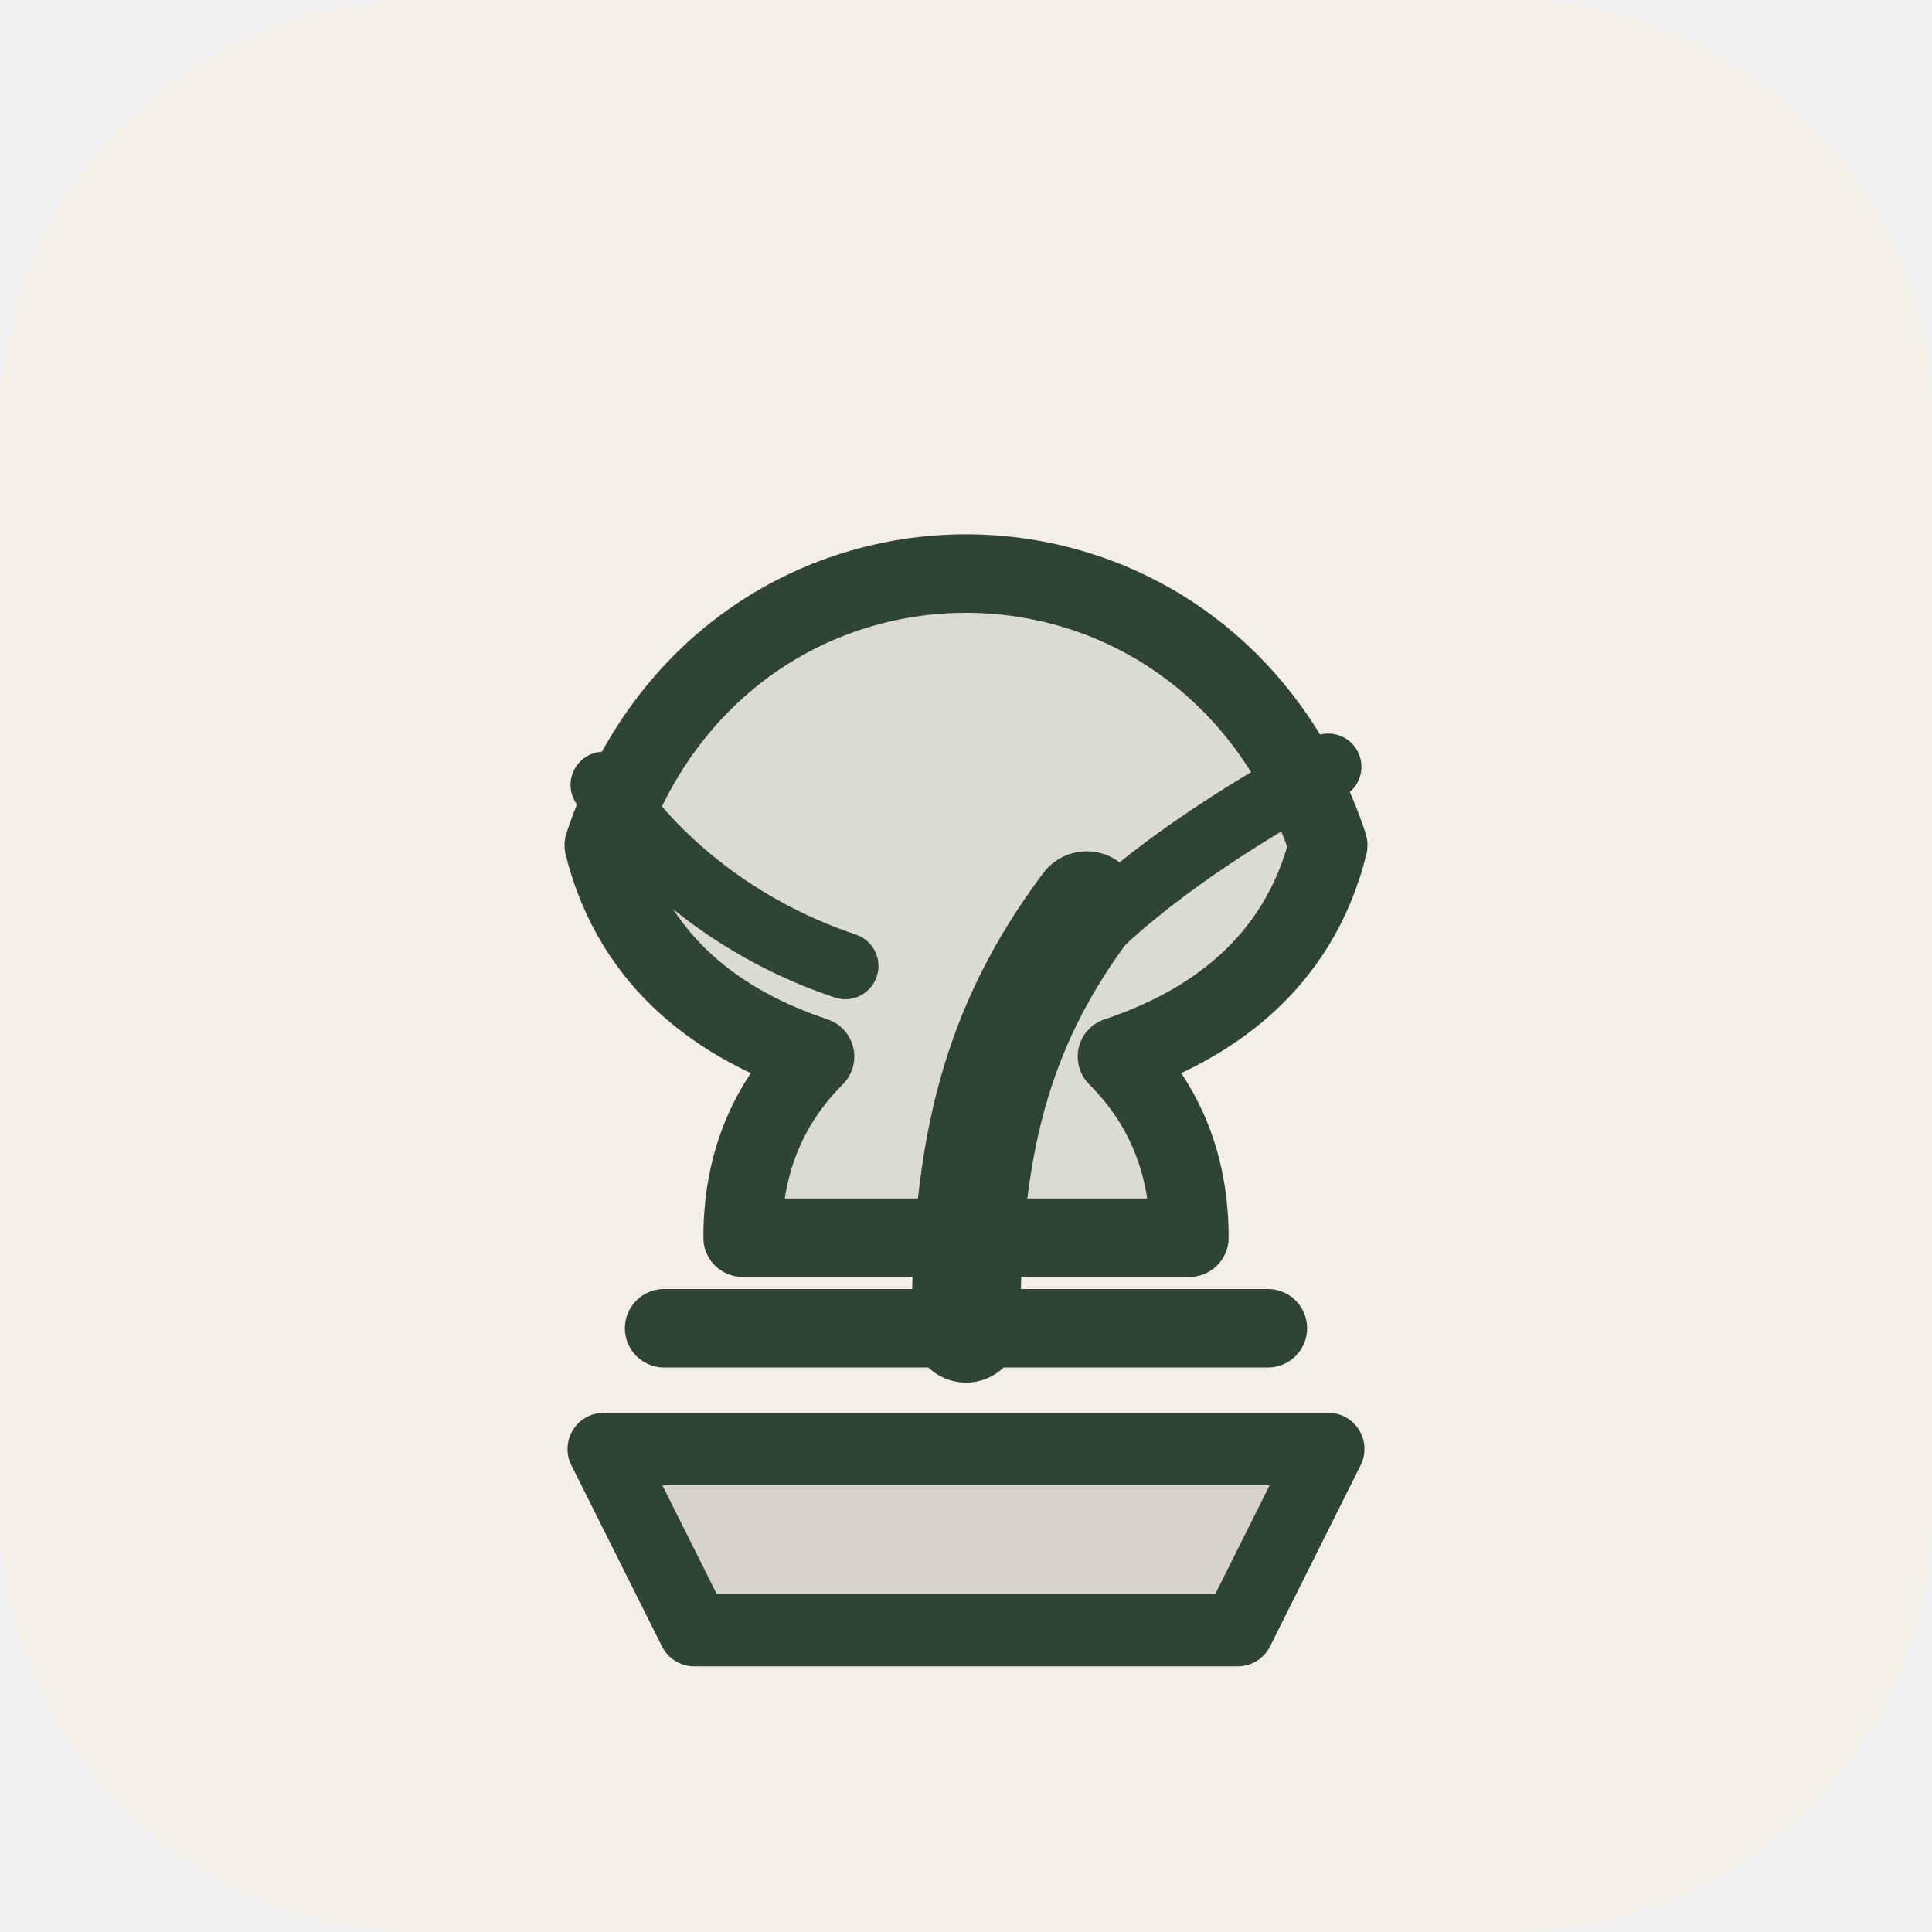
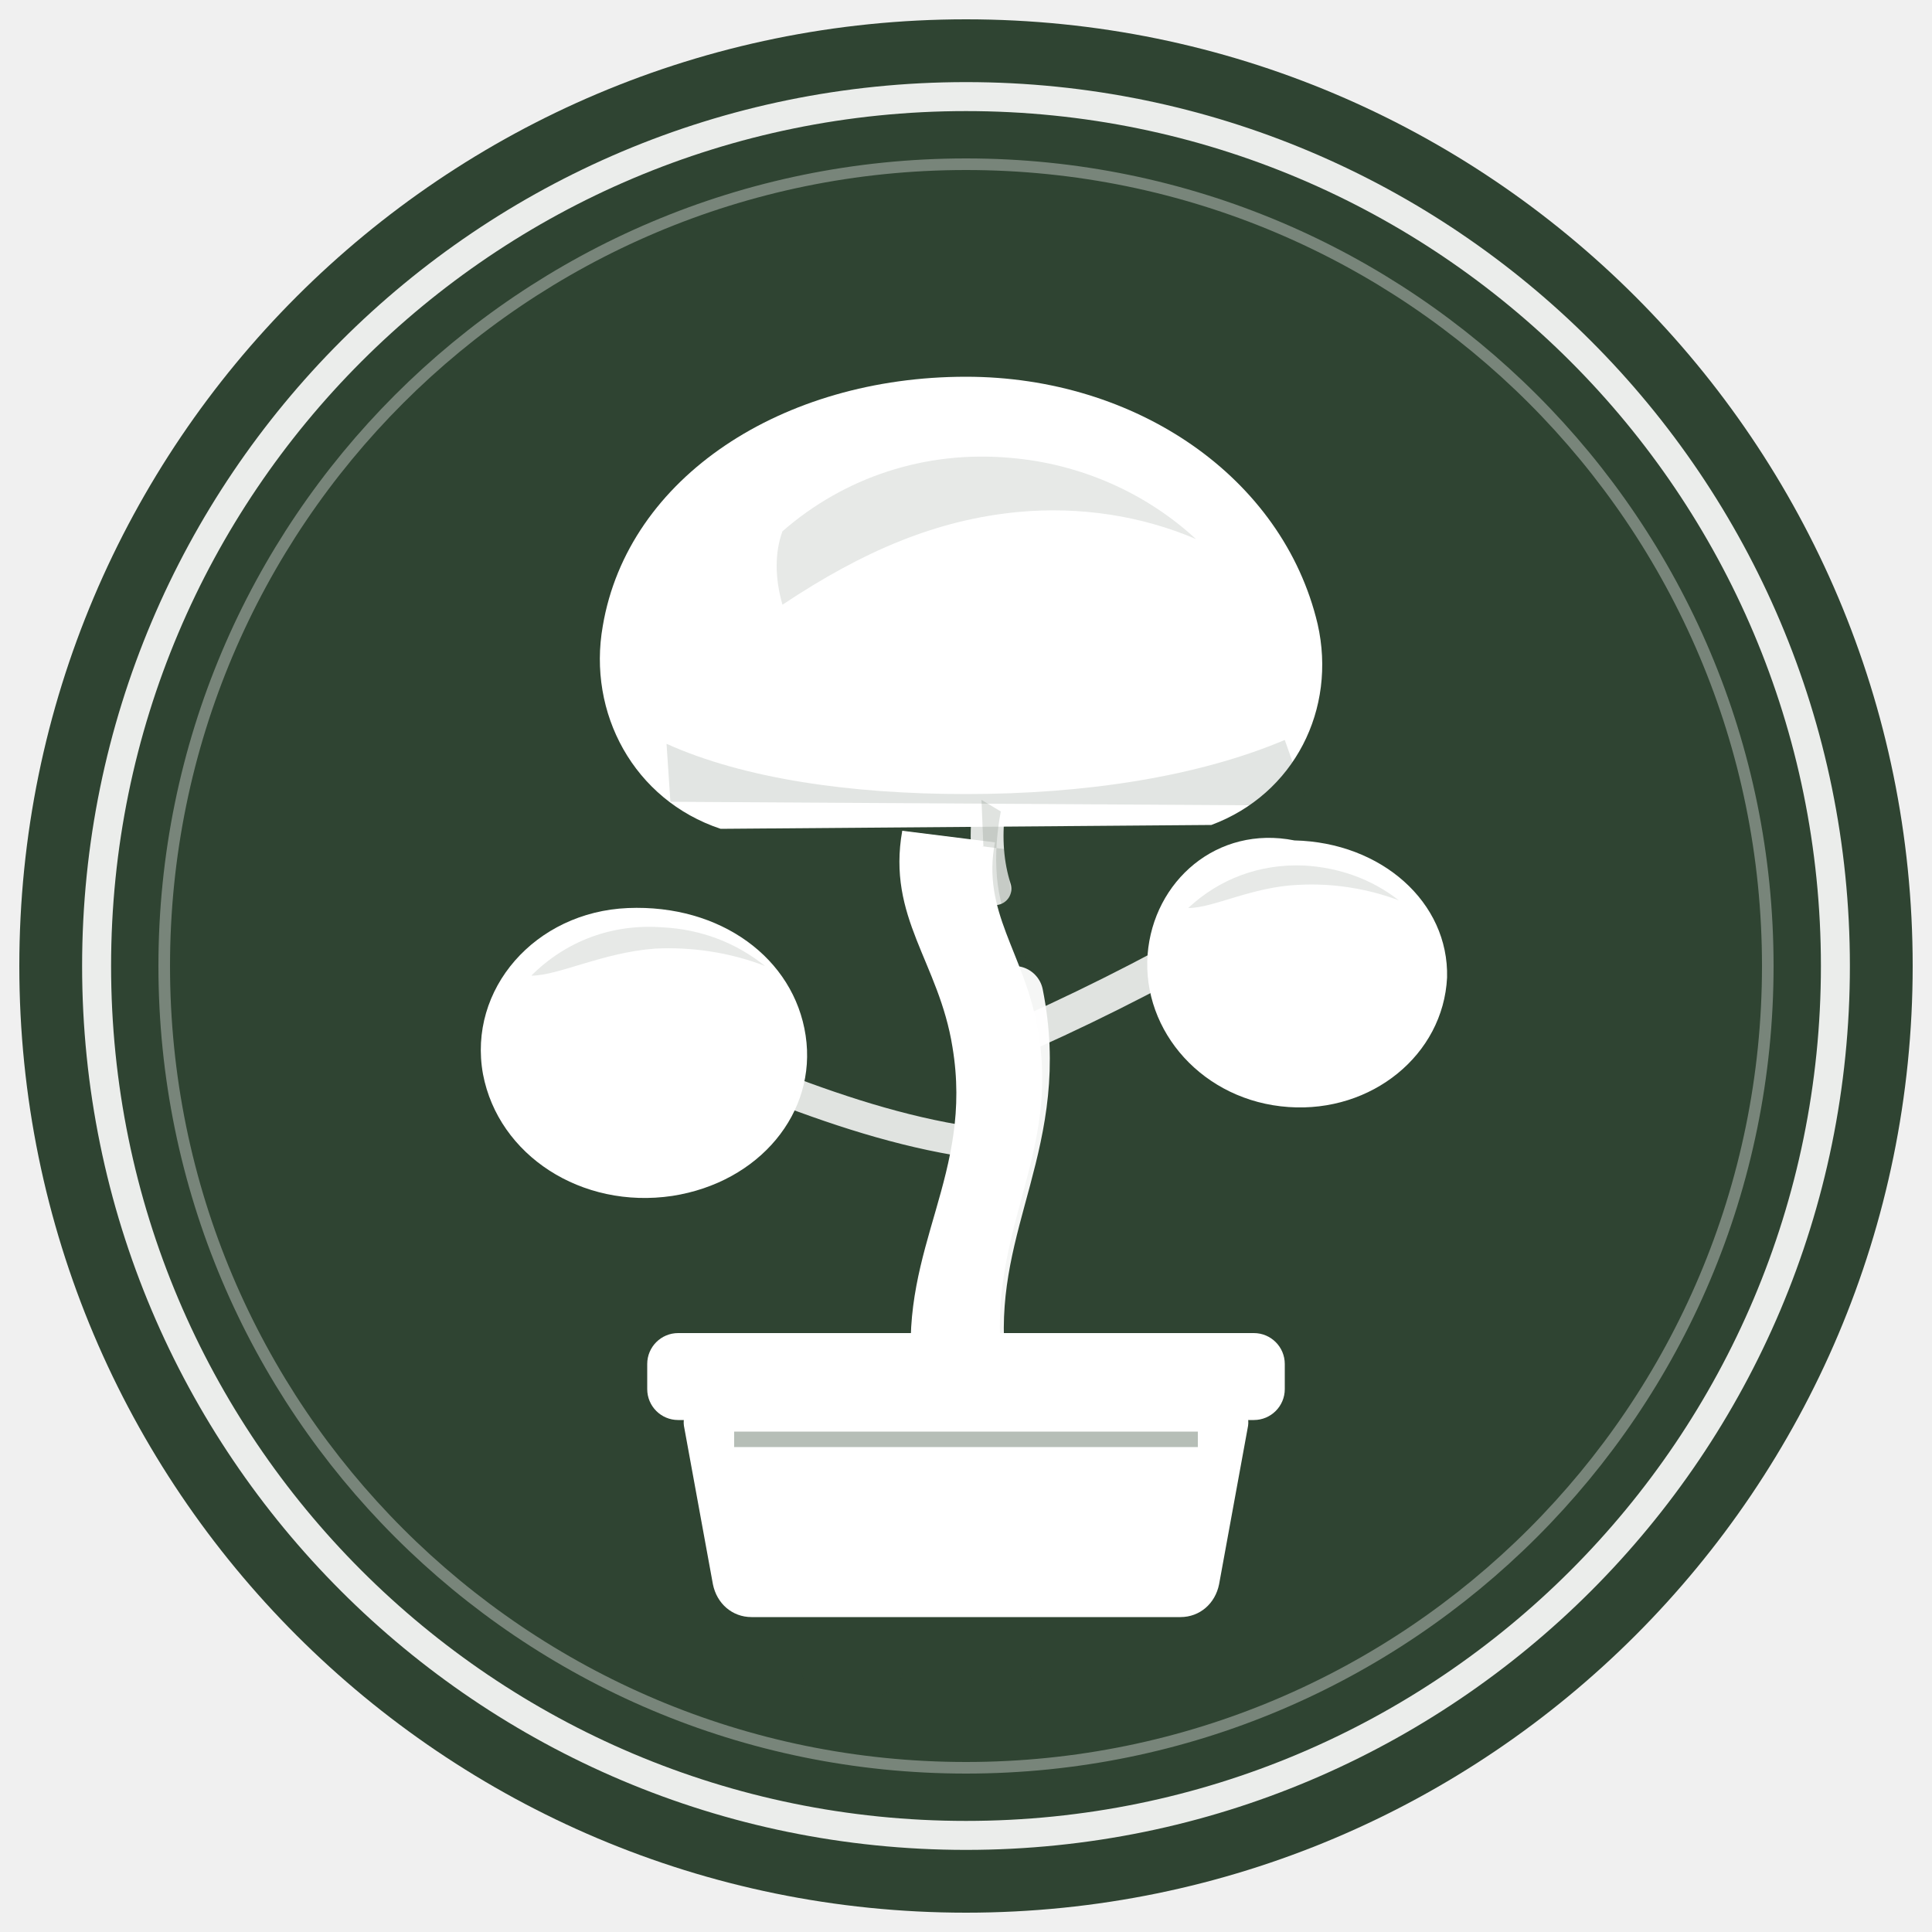
- <svg xmlns="http://www.w3.org/2000/svg" viewBox="0 0 32 32">
-   <rect width="32" height="32" rx="7" fill="#F4EFE4" />
-   <g fill="none" stroke="#2F4432" stroke-linecap="round" stroke-linejoin="round">
-     <path d="M10 24h12l-1.5 3h-9z" stroke-width="1.2" fill="#2F4432" fill-opacity=".15" />
-     <path d="M11 22h10" stroke-width="1.3" />
-     <path d="M16 22c0-3 .5-5 2-7" stroke-width="1.8" />
-     <path d="M10 14c1-3 3.5-4.5 6-4.5s5 1.5 6 4.5c-.5 2-2 3-3.5 3.5.8.8 1.2 1.8 1.2 3h-7.4c0-1.2.4-2.2 1.2-3-1.5-.5-3-1.5-3.5-3.5z" stroke-width="1.3" fill="#2F4432" fill-opacity=".12" />
-     <path d="M14 16c-1.5-.5-3-1.5-4-3" stroke-width="1.1" />
-     <path d="M18 15.5c1-1 2.5-2 4-2.8" stroke-width="1.1" />
+ <svg xmlns="http://www.w3.org/2000/svg" viewBox="0 0 100 100" role="img" aria-label="Emerald Garden">
+   <circle cx="50" cy="50" r="49" fill="#2f4432" />
+   <circle cx="50" cy="50" r="45" fill="none" stroke="#ffffff" stroke-width="1.5" opacity="0.9" />
+   <circle cx="50" cy="50" r="41.5" fill="none" stroke="#ffffff" stroke-width="0.6" opacity="0.35" />
+   <g fill="none" stroke="#ffffff" stroke-linecap="round" stroke-linejoin="round">
+     <path d="M50.5 70c-.5-7 3.5-11 2-18.5" stroke-width="3" opacity="0.95" />
+     <path d="M52 54c3.5-1.5 7.5-3.5 11-5.5" stroke-width="1.8" opacity="0.85" />
+     <path d="M49.5 59c-3.5-.6-7-1.8-10.5-3.2" stroke-width="1.6" opacity="0.85" />
+     <path d="M51.5 46c-.8-2.5-.4-5.5 1-8.5" stroke-width="1.7" opacity="0.85" />
  </g>
+   <path fill="#ffffff" d="M50 19.5c8.8 0 16.4 5.2 18.2 12.8 1 4.4-1.2 8.8-5.5 10.4l-25.4.2c-4.5-1.5-6.9-6-6.1-10.5C32.5 24.7 40.5 19.5 50 19.5z" />
+   <path fill="#2f4432" opacity="0.14" d="M34.5 38.5c4 1.8 9.5 2.6 15.5 2.6 6.2 0 12-.9 16.5-2.8l1.2 3.4-33-.2z" />
+   <path fill="#2f4432" opacity="0.12" d="M40.5 27.5c3.2-2.8 7.4-4.2 11.8-3.8 3.6.3 7 1.8 9.6 4.2-2.8-1.2-6-1.7-9.2-1.4-4.2.4-8 2-12.2 4.8-.4-1.4-.4-2.7 0-3.8z" />
+   <path fill="#ffffff" d="M32.5 47c4.8-.2 8.6 2.6 9.2 6.6.6 4-2.4 7.6-6.9 8.3-4.7.7-9-2.1-9.8-6.3-.8-4.4 2.7-8.4 7.5-8.6z" />
+   <path fill="#2f4432" opacity="0.12" d="M27.5 50.5c1.8-1.8 4.2-2.7 6.8-2.5 2 .1 3.8.8 5.3 2-1.8-.7-3.8-1-5.7-.9-2.7.2-5 1.4-6.4 1.4z" />
+   <path fill="#ffffff" d="M67 43.5c4.5.1 8 3.2 7.9 7.1-.2 4-3.9 7-8.2 6.7-4.4-.3-7.6-3.9-7.3-7.9.3-3.8 3.6-6.7 7.6-5.9z" />
+   <path fill="#2f4432" opacity="0.12" d="M61.5 47c1.6-1.5 3.7-2.3 6-2.2 1.8.1 3.5.7 4.9 1.8-1.6-.6-3.4-.9-5.2-.8-2.4.1-4.4 1.2-5.7 1.2z" />
+   <path fill="#ffffff" d="M47.2 71c-.6-6.5 3.2-10.2 2.1-16.8-.7-4.4-3.4-6.7-2.6-11.2l4.8.6c-.7 3.6 1.5 5.7 2.2 9.6 1.2 6.4-2.4 10.2-1.9 16.7l-4.6 1.1z" />
+   <path fill="#2f4432" opacity="0.15" d="M50.8 43.8l1.6.2c-.5 2.4.4 4 1.4 6.6-1.2-1.6-2-3.1-2.2-5.2-.1-1.2 0-2.3.2-3.4l-1-.6.1 2.4z" />
+   <path fill="#ffffff" d="M36.5 72.5h27c.7 0 1.2.6 1.1 1.3l-1.5 8.2c-.2 1-1 1.7-2 1.7H38.9c-1 0-1.8-.7-2-1.7l-1.5-8.2c-.1-.7.4-1.3 1.1-1.3z" />
+   <rect x="33.5" y="69" width="33" height="4.5" rx="1.6" fill="#ffffff" />
+   <path d="M38 74.5h24" stroke="#2f4432" stroke-width="0.8" opacity="0.35" />
+   <path fill="#2f4432" opacity="0.85" d="M41.5 84.7h5.2v1.8c0 .7-.5 1.2-1.2 1.2h-2.8c-.7 0-1.2-.5-1.2-1.2v-1.8zm11.8 0h5.2v1.8c0 .7-.5 1.2-1.2 1.2h-2.8c-.7 0-1.2-.5-1.2-1.2v-1.8z" />
</svg>
